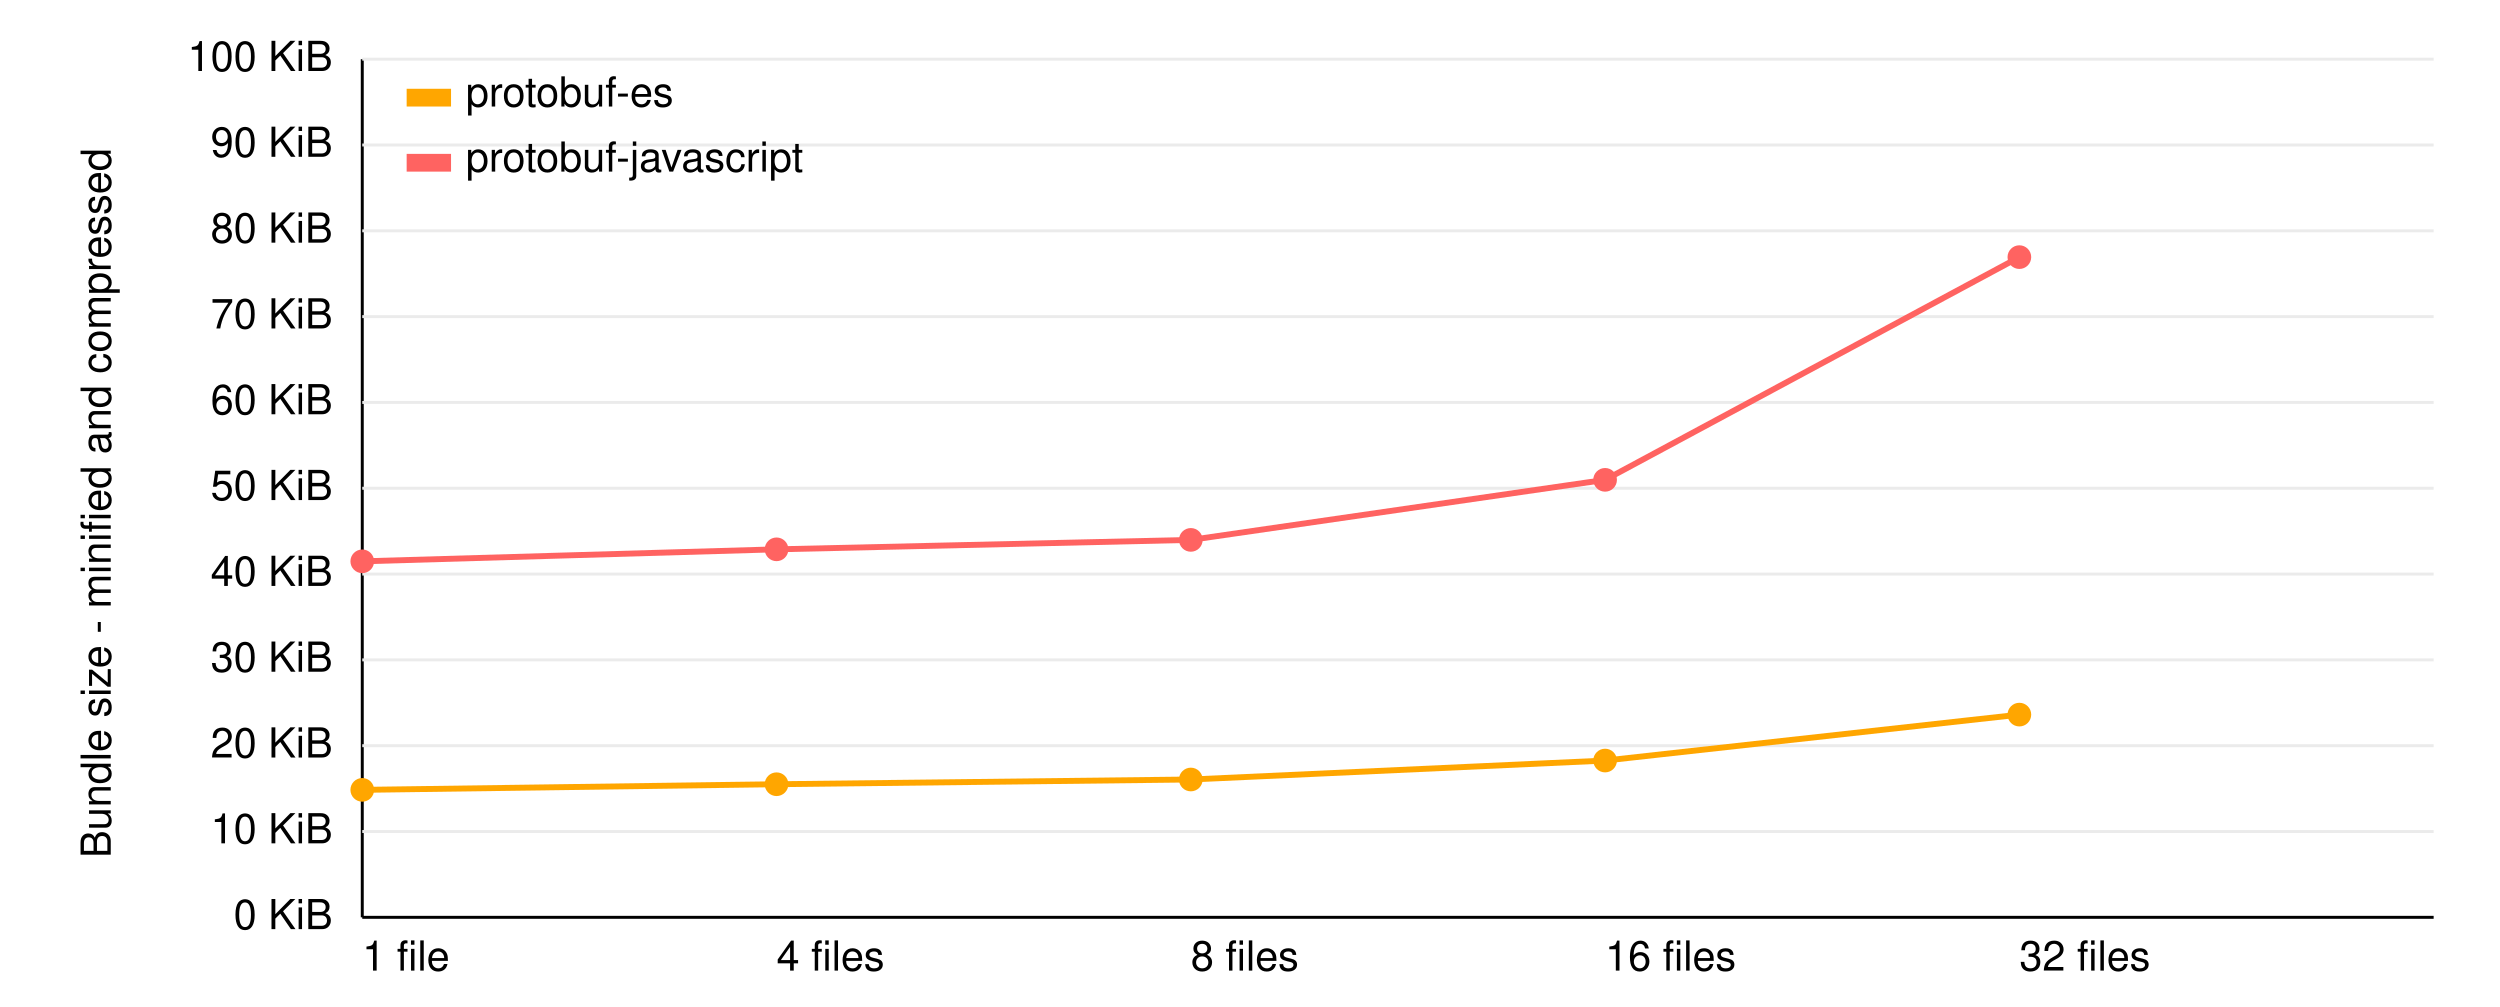
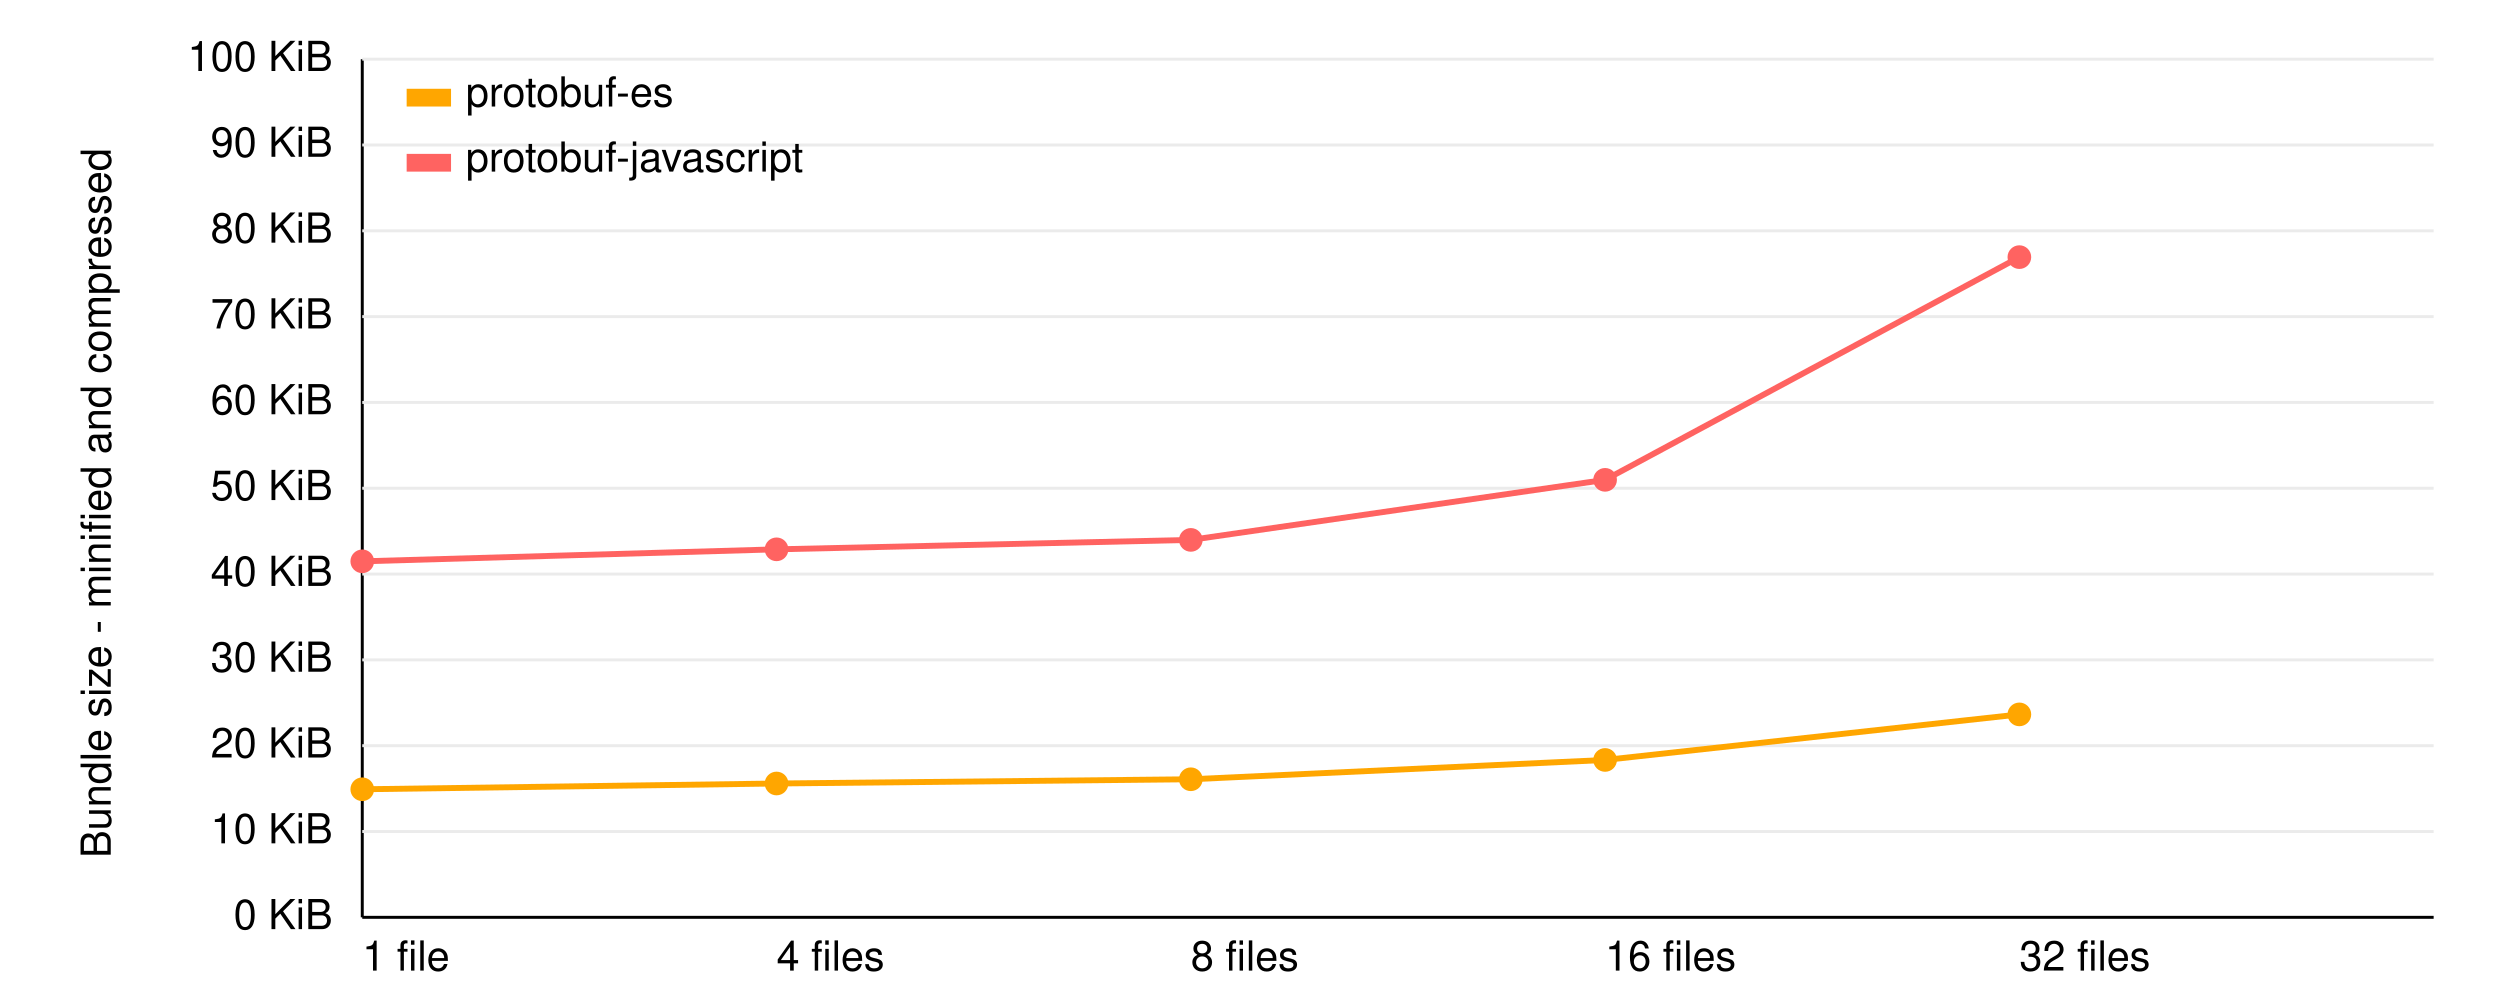
<svg xmlns="http://www.w3.org/2000/svg" version="1.1" width="820px" height="330px" viewBox="0 0 820 340" class="chart">
  <style>
      
      text {
        font: 14px Verdana, Helvetica, Arial, sans-serif;
      }
      
    </style>
  <g transform="translate(110,310)">
    <line y1="0" x2="700" stroke="black" />
    <text x="0" y="18" text-anchor="start">1 file</text>
    <text x="140" y="18" text-anchor="start">4 files</text>
    <text x="280" y="18" text-anchor="start">8 files</text>
    <text x="420" y="18" text-anchor="start">16 files</text>
    <text x="560" y="18" text-anchor="start">32 files</text>
  </g>
  <g transform="translate(110, 20)">
    <line x1="0" x2="0" y1="0" y2="290" stroke="black" />
    <g transform="rotate(-90), translate(-150,-85)">
      <text text-anchor="middle">Bundle size - minified and compressed</text>
    </g>
    <text x="-10" y="4" text-anchor="end">100 KiB</text>
    <line x1="0" x2="700" y1="0" y2="0" stroke="#ebebeb" />
    <text x="-10" y="33" text-anchor="end">90 KiB</text>
    <line x1="0" x2="700" y1="29" y2="29" stroke="#ebebeb" />
    <text x="-10" y="62" text-anchor="end">80 KiB</text>
    <line x1="0" x2="700" y1="58" y2="58" stroke="#ebebeb" />
    <text x="-10" y="91" text-anchor="end">70 KiB</text>
    <line x1="0" x2="700" y1="87" y2="87" stroke="#ebebeb" />
    <text x="-10" y="120" text-anchor="end">60 KiB</text>
    <line x1="0" x2="700" y1="116" y2="116" stroke="#ebebeb" />
    <text x="-10" y="149" text-anchor="end">50 KiB</text>
    <line x1="0" x2="700" y1="145" y2="145" stroke="#ebebeb" />
    <text x="-10" y="178" text-anchor="end">40 KiB</text>
    <line x1="0" x2="700" y1="174" y2="174" stroke="#ebebeb" />
    <text x="-10" y="207" text-anchor="end">30 KiB</text>
    <line x1="0" x2="700" y1="203" y2="203" stroke="#ebebeb" />
    <text x="-10" y="236" text-anchor="end">20 KiB</text>
    <line x1="0" x2="700" y1="232" y2="232" stroke="#ebebeb" />
    <text x="-10" y="265" text-anchor="end">10 KiB</text>
    <line x1="0" x2="700" y1="261" y2="261" stroke="#ebebeb" />
    <text x="-10" y="294" text-anchor="end">0 KiB</text>
  </g>
  <g transform="translate(110, 20)">
-     <polyline fill="none" stroke="#ffa600" stroke-width="2" points="0,246.925 140,245.022 280,243.424 420,237.018 560,221.496">
+     <polyline fill="none" stroke="#ffa600" stroke-width="2" points="0,246.727 140,244.775 280,243.345 420,236.817 560,221.422">
    </polyline>
-     <circle cx="0" cy="246.925" r="4" fill="#ffa600" />
-     <circle cx="140" cy="245.022" r="4" fill="#ffa600" />
-     <circle cx="280" cy="243.424" r="4" fill="#ffa600" />
-     <circle cx="420" cy="237.018" r="4" fill="#ffa600" />
-     <circle cx="560" cy="221.496" r="4" fill="#ffa600" />
+     <circle cx="0" cy="246.727" r="4" fill="#ffa600" />
+     <circle cx="140" cy="244.775" r="4" fill="#ffa600" />
+     <circle cx="280" cy="243.345" r="4" fill="#ffa600" />
+     <circle cx="420" cy="236.817" r="4" fill="#ffa600" />
+     <circle cx="560" cy="221.422" r="4" fill="#ffa600" />
  </g>
  <g transform="translate(110, 20)">
    <polyline fill="none" stroke="#ff6361" stroke-width="2" points="0,169.692 140,165.64 280,162.451 420,142.157 560,66.893">
    </polyline>
    <circle cx="0" cy="169.692" r="4" fill="#ff6361" />
    <circle cx="140" cy="165.64" r="4" fill="#ff6361" />
    <circle cx="280" cy="162.451" r="4" fill="#ff6361" />
    <circle cx="420" cy="142.157" r="4" fill="#ff6361" />
    <circle cx="560" cy="66.893" r="4" fill="#ff6361" />
  </g>
  <g transform="translate(125, 30)">
    <g transform="translate(0, 0)">
      <rect width="15" height="6" fill="#ffa600" />
      <text x="20" y="6">protobuf-es</text>
    </g>
    <g transform="translate(0, 22)">
      <rect width="15" height="6" fill="#ff6361" />
      <text x="20" y="6">protobuf-javascript</text>
    </g>
  </g>
</svg>
